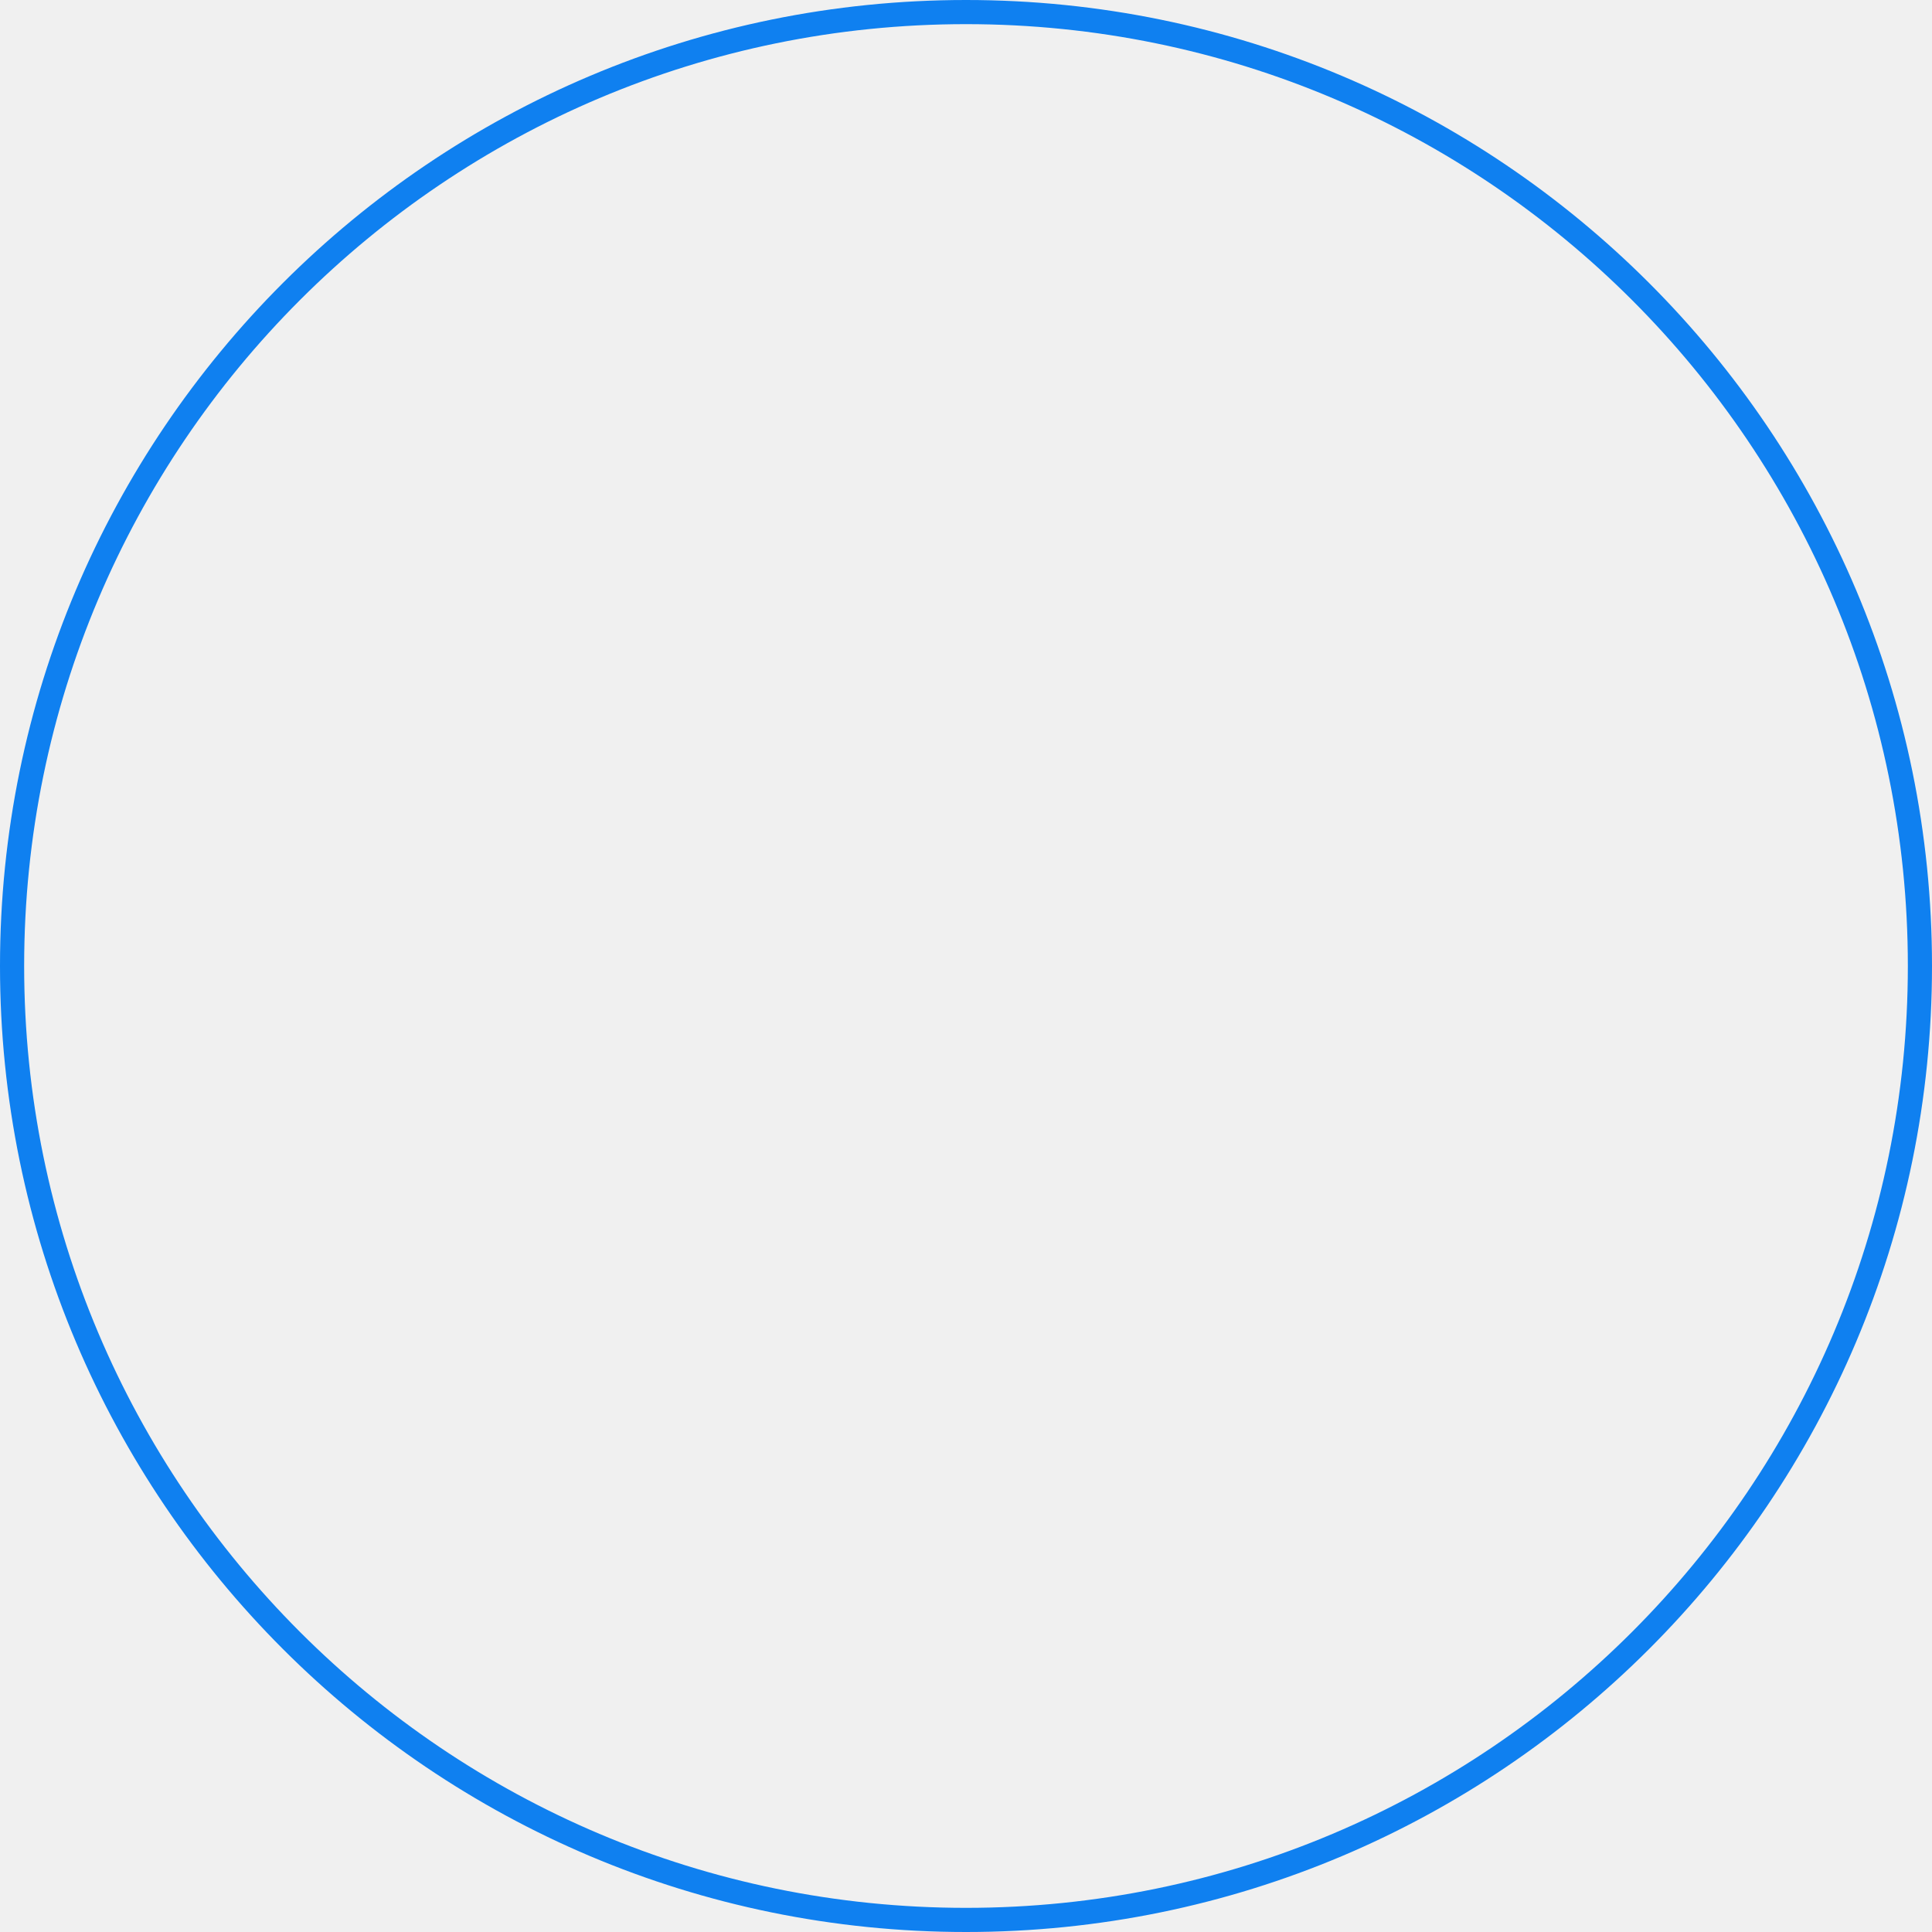
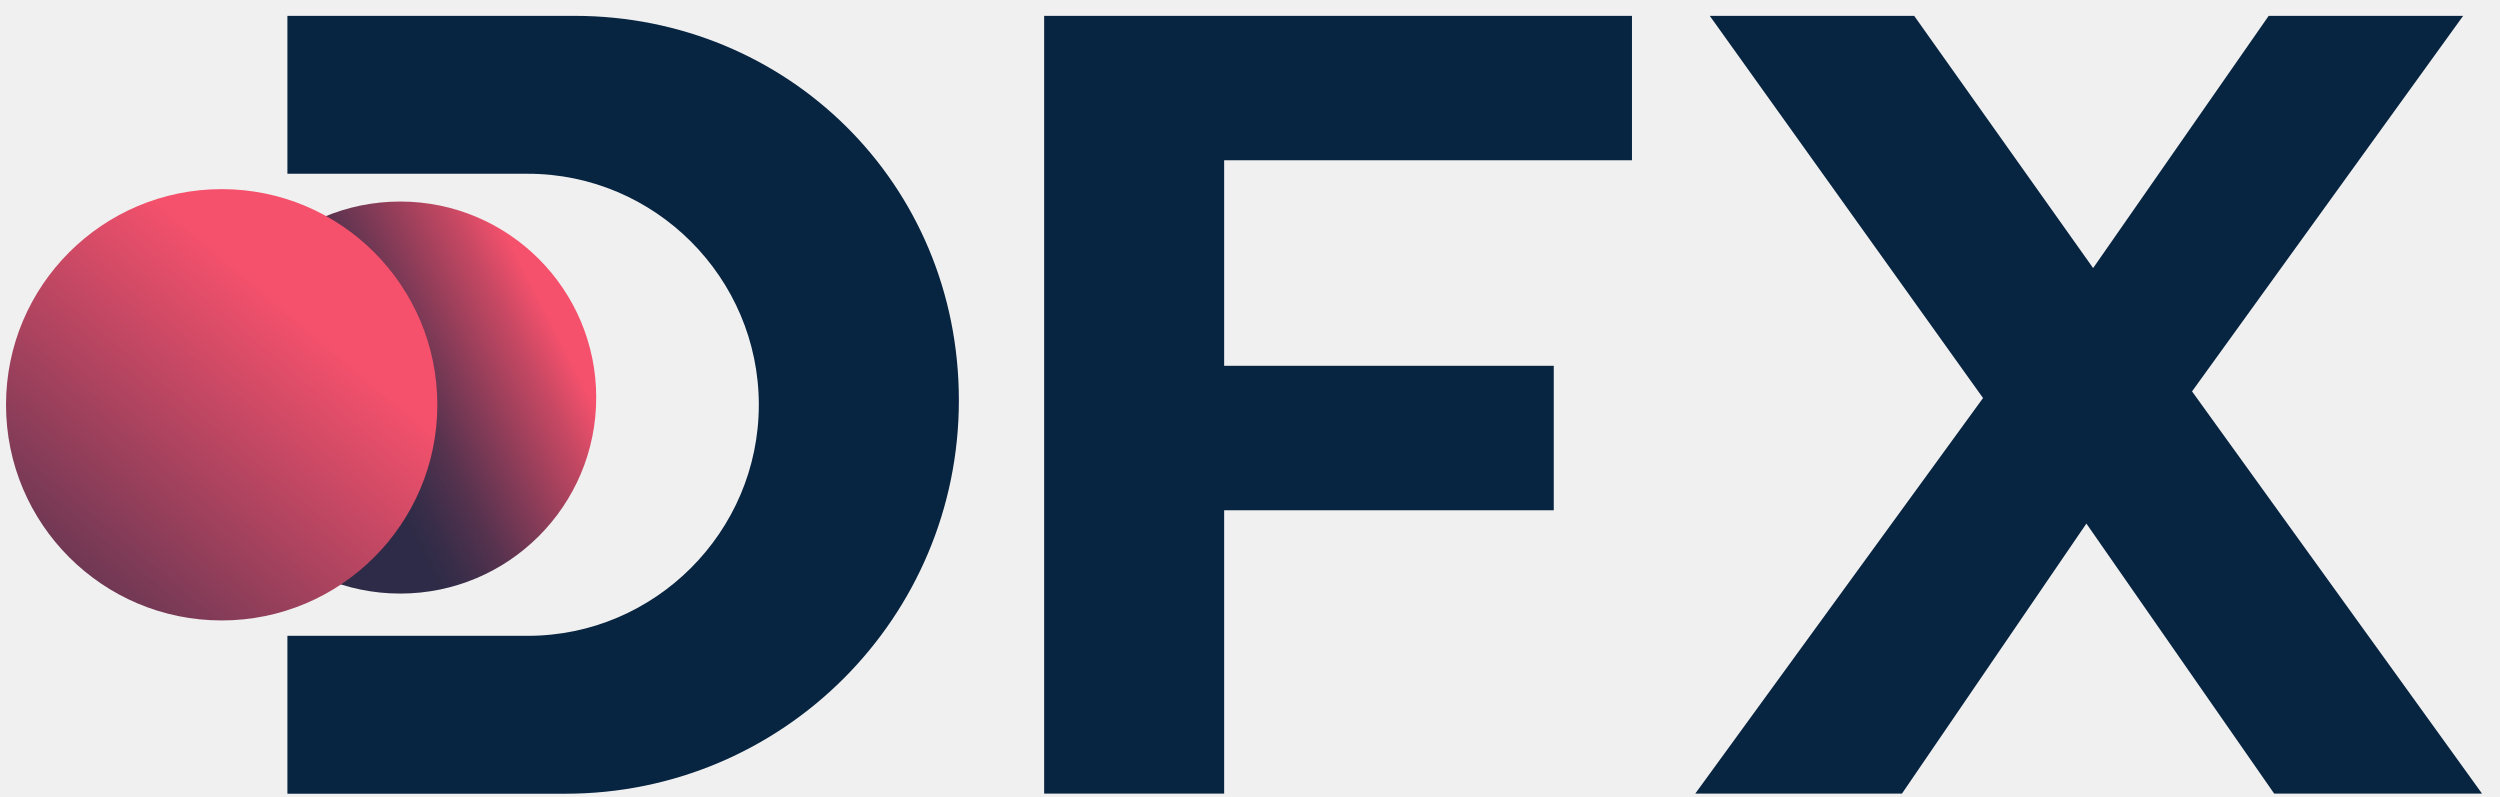
- <svg xmlns="http://www.w3.org/2000/svg" width="80" height="80" viewBox="0 0 80 80" fill="none">
-   <g clip-path="url(#clip0_9001_41425)">
-     <path d="M79.5 40C79.5 61.815 61.815 79.5 40 79.5C18.185 79.5 0.5 61.815 0.5 40C0.5 18.185 18.185 0.5 40 0.5C61.815 0.5 79.5 18.185 79.5 40Z" stroke="#0F80F0" />
+ <svg xmlns="http://www.w3.org/2000/svg" width="135" height="43" viewBox="0 0 135 43" fill="none">
+   <g clip-path="url(#clip0_9013_9403)">
+     <g clip-path="url(#clip1_9013_9403)">
+       <path fill-rule="evenodd" clip-rule="evenodd" d="M15.52 0.856H31.021C42.485 0.856 51.779 9.884 51.779 21.619C51.779 33.353 42.267 42.861 30.537 42.861H15.52V34.334H28.501C35.364 34.334 40.976 28.721 40.976 21.858C40.976 14.995 35.364 9.383 28.501 9.383H15.52V0.856ZM66.104 8.655V19.755H83.903V27.555H66.104V42.856H56.384V0.856H88.127V8.655H66.104ZM122.807 42.856L112.665 28.273L102.705 42.856H91.543L107.084 21.494L92.328 0.856H103.366L113.029 14.476L122.509 0.856H133.01L118.37 21.135L134.031 42.856H122.811H122.807Z" fill="#072440" />
+       <path d="M21.611 32.053C27.457 32.053 32.196 27.314 32.196 21.468C32.196 15.622 27.457 10.883 21.611 10.883C15.765 10.883 11.026 15.622 11.026 21.468C11.026 27.314 15.765 32.053 21.611 32.053Z" fill="url(#paint0_linear_9013_9403)" />
+       <path d="M11.971 33.504C18.402 33.504 23.616 28.29 23.616 21.858C23.616 15.427 18.402 10.213 11.971 10.213C5.539 10.213 0.325 15.427 0.325 21.858C0.325 28.29 5.539 33.504 11.971 33.504Z" fill="url(#paint1_linear_9013_9403)" />
+     </g>
  </g>
  <defs>
-     <clipPath id="clip0_9001_41425">
-       <rect width="80" height="80" fill="white" />
+     <linearGradient id="paint0_linear_9013_9403" x1="30.494" y1="16.835" x2="11.68" y2="26.538" gradientUnits="userSpaceOnUse">
+       <stop offset="0.04" stop-color="#F5516C" />
+       <stop offset="0.14" stop-color="#C74863" />
+       <stop offset="0.31" stop-color="#853B57" />
+       <stop offset="0.44" stop-color="#55324E" />
+       <stop offset="0.55" stop-color="#382D49" />
+       <stop offset="0.61" stop-color="#2D2B47" />
+     </linearGradient>
+     <linearGradient id="paint1_linear_9013_9403" x1="19.073" y1="13.393" x2="4.1" y2="31.233" gradientUnits="userSpaceOnUse">
+       <stop offset="0.2" stop-color="#F5516C" />
+       <stop offset="1" stop-color="#6B3753" />
+     </linearGradient>
+     <clipPath id="clip0_9013_9403">
+       <rect width="135" height="43" fill="white" />
+     </clipPath>
+     <clipPath id="clip1_9013_9403">
+       <rect width="135" height="43" fill="white" />
    </clipPath>
  </defs>
</svg>
